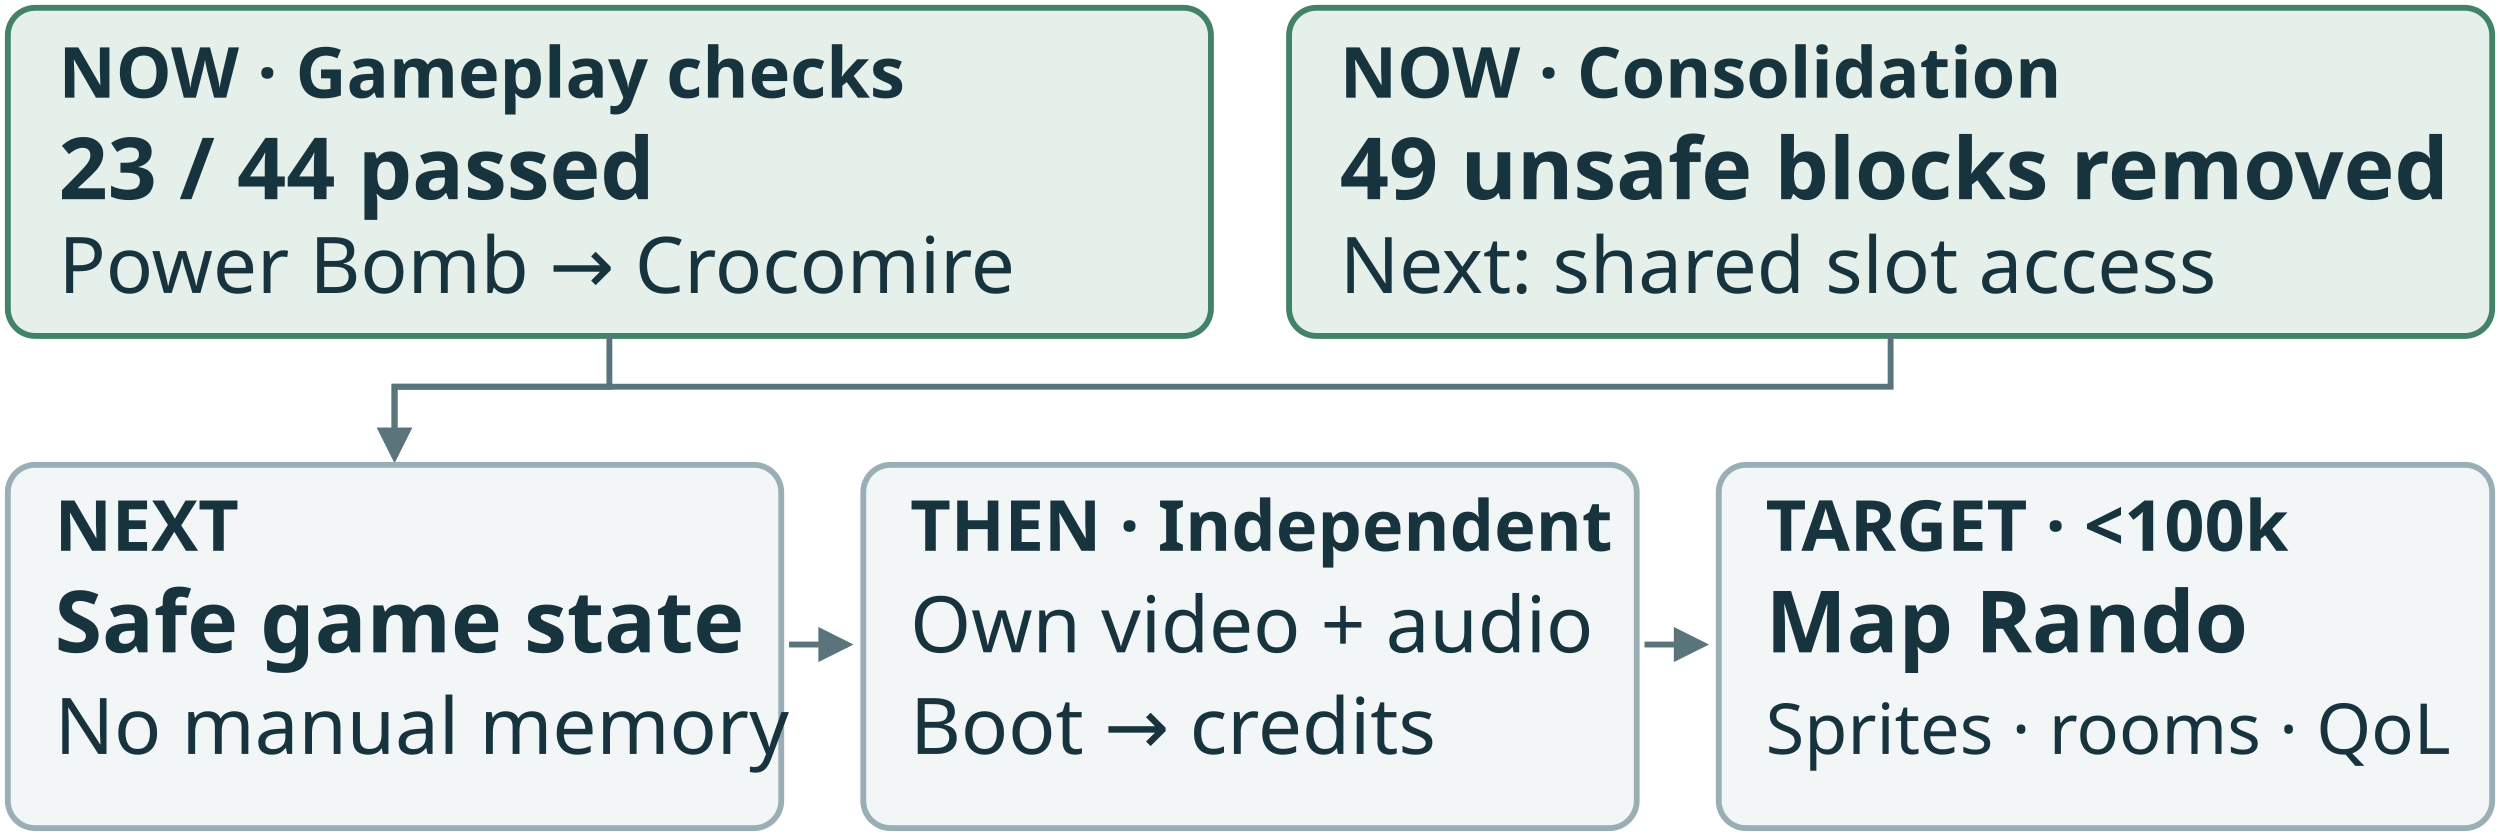
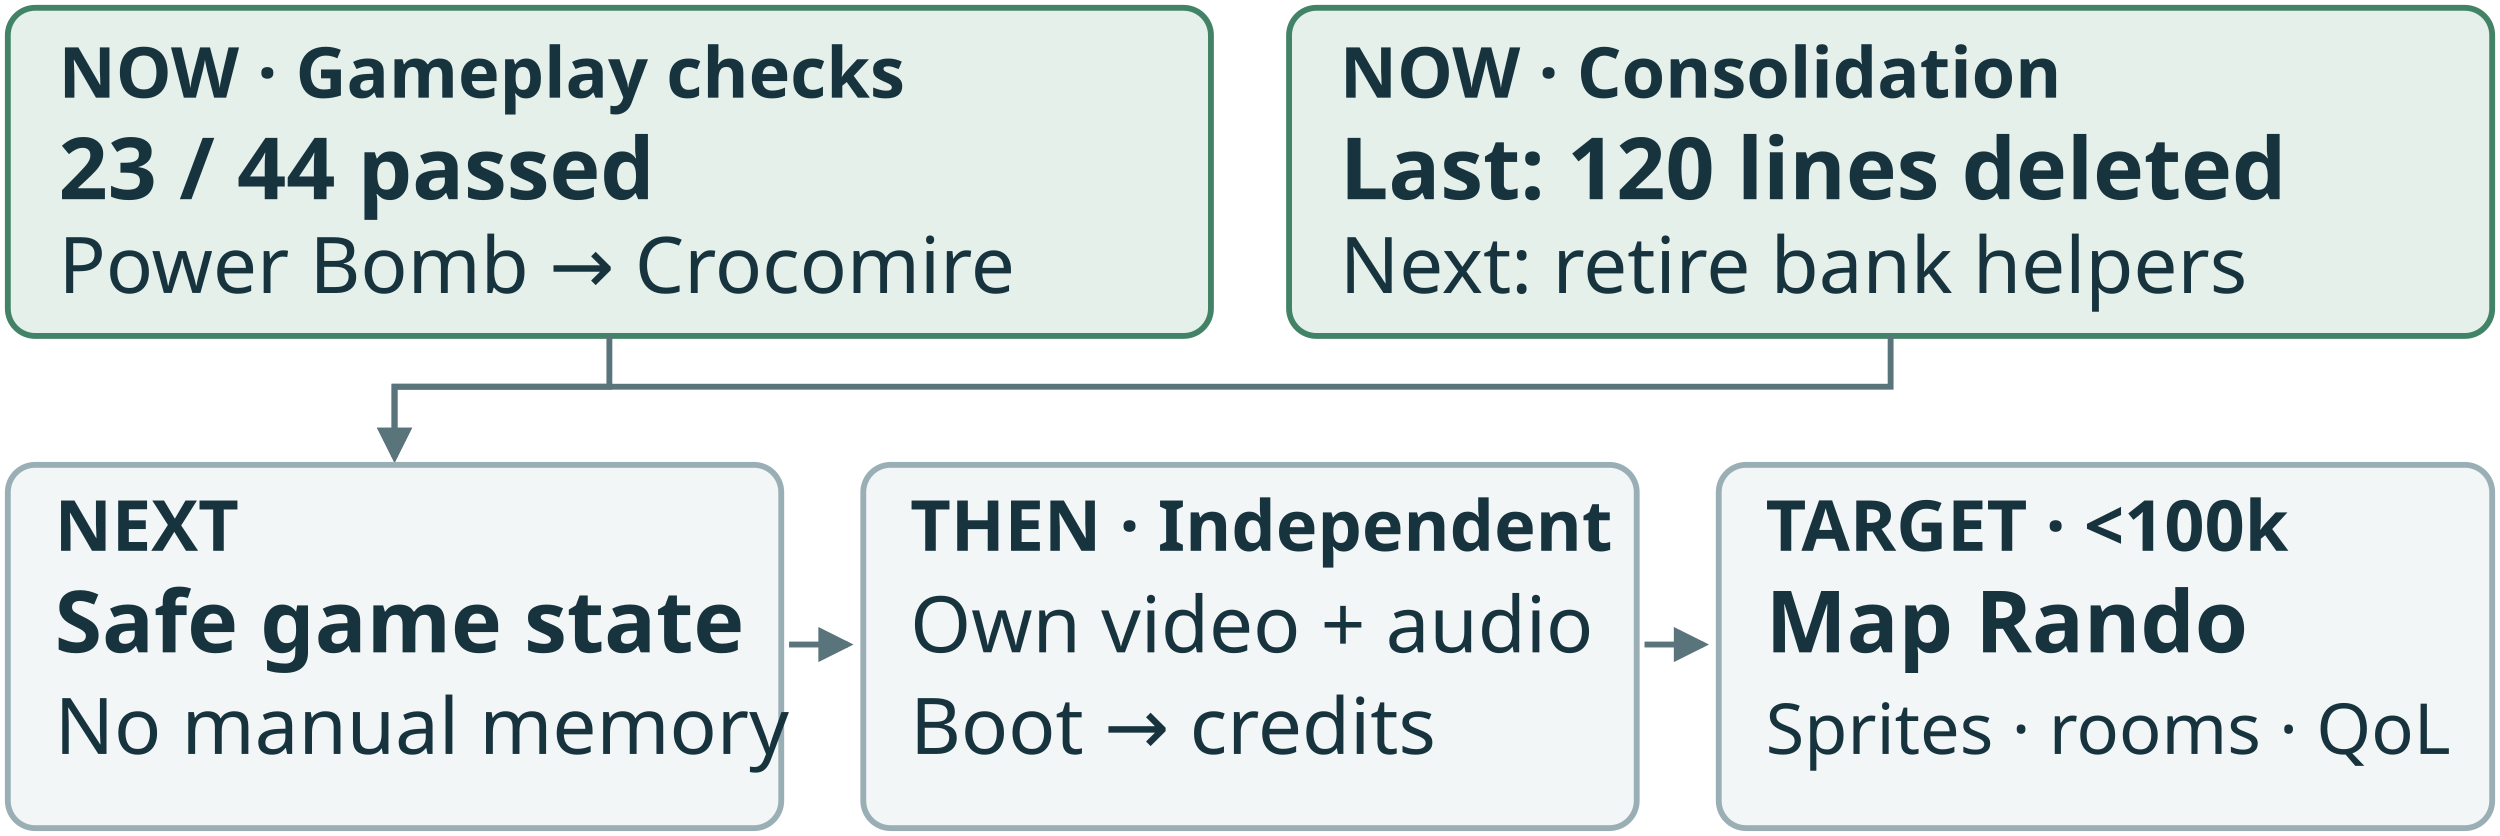
<svg xmlns="http://www.w3.org/2000/svg" width="640" height="214" viewBox="0 0 640 214" role="img" aria-labelledby="title description">
  <defs>
    <marker id="arrow" markerWidth="6" markerHeight="6" refX="5" refY="3" orient="auto">
      <path d="M0 0L6 3L0 6" fill="#59747b" />
    </marker>
  </defs>
  <style>text{font-family:system-ui,Segoe UI,sans-serif;fill:#17343e} .tag{font-size:18px;font-weight:650}.name{font-size:22px;font-weight:650}.note{font-size:20px}.small{font-size:18px}.now{fill:#e4f0e9;stroke:#428266}.later{fill:#f3f6f7;stroke:#9aafb5}rect{stroke-width:1.5}path.link{fill:none;stroke:#59747b;stroke-width:1.5;marker-end:url(#arrow)}</style>
  <g aria-label="Now: gameplay coverage">
    <rect class="now" x="2" y="2" width="308" height="84" rx="7" />
    <text x="15" y="25" class="tag">NOW · Gameplay checks</text>
    <text x="15" y="51" class="name">23 / 44 passed</text>
    <text x="15" y="75" class="note">Power Bomb → Crocomire</text>
  </g>
  <g aria-label="Now: consolidate covered code">
    <rect class="now" x="330" y="2" width="308" height="84" rx="7" />
    <text x="343" y="25" class="tag">NOW · Consolidation</text>
-     <text x="343" y="51" class="name">49 unsafe blocks removed</text>
-     <text x="343" y="75" class="note">Next: shared slot access</text>
+     <text x="343" y="51" class="name">Last: 120 lines deleted</text>
+     <text x="343" y="75" class="note">Next: retire bank helpers</text>
  </g>
  <path class="link" d="M156 86V99H101V117" />
  <path class="link" d="M484 86V99H101V117" />
  <g aria-label="Next: owned safe state">
    <rect class="later" x="2" y="119" width="198" height="93" rx="7" />
    <text x="14" y="141" class="tag">NEXT</text>
    <text x="14" y="167" class="name">Safe game state</text>
    <text x="14" y="193" class="note">No manual memory</text>
  </g>
  <path class="link" d="M202 165H217" />
  <g aria-label="Then: independent engine">
    <rect class="later" x="221" y="119" width="198" height="93" rx="7" />
    <text x="233" y="141" class="tag">THEN · Independent</text>
    <text x="233" y="167" class="note">Own video + audio</text>
    <text x="233" y="193" class="note">Boot → credits</text>
  </g>
  <path class="link" d="M421 165H436" />
  <g aria-label="Target: Map Rando engine">
    <rect class="later" x="440" y="119" width="198" height="93" rx="7" />
    <text x="452" y="141" class="tag">TARGET · &lt;100k</text>
    <text x="452" y="167" class="name">Map Rando</text>
    <text x="452" y="193" class="small">Sprites · rooms · QoL</text>
  </g>
</svg>
